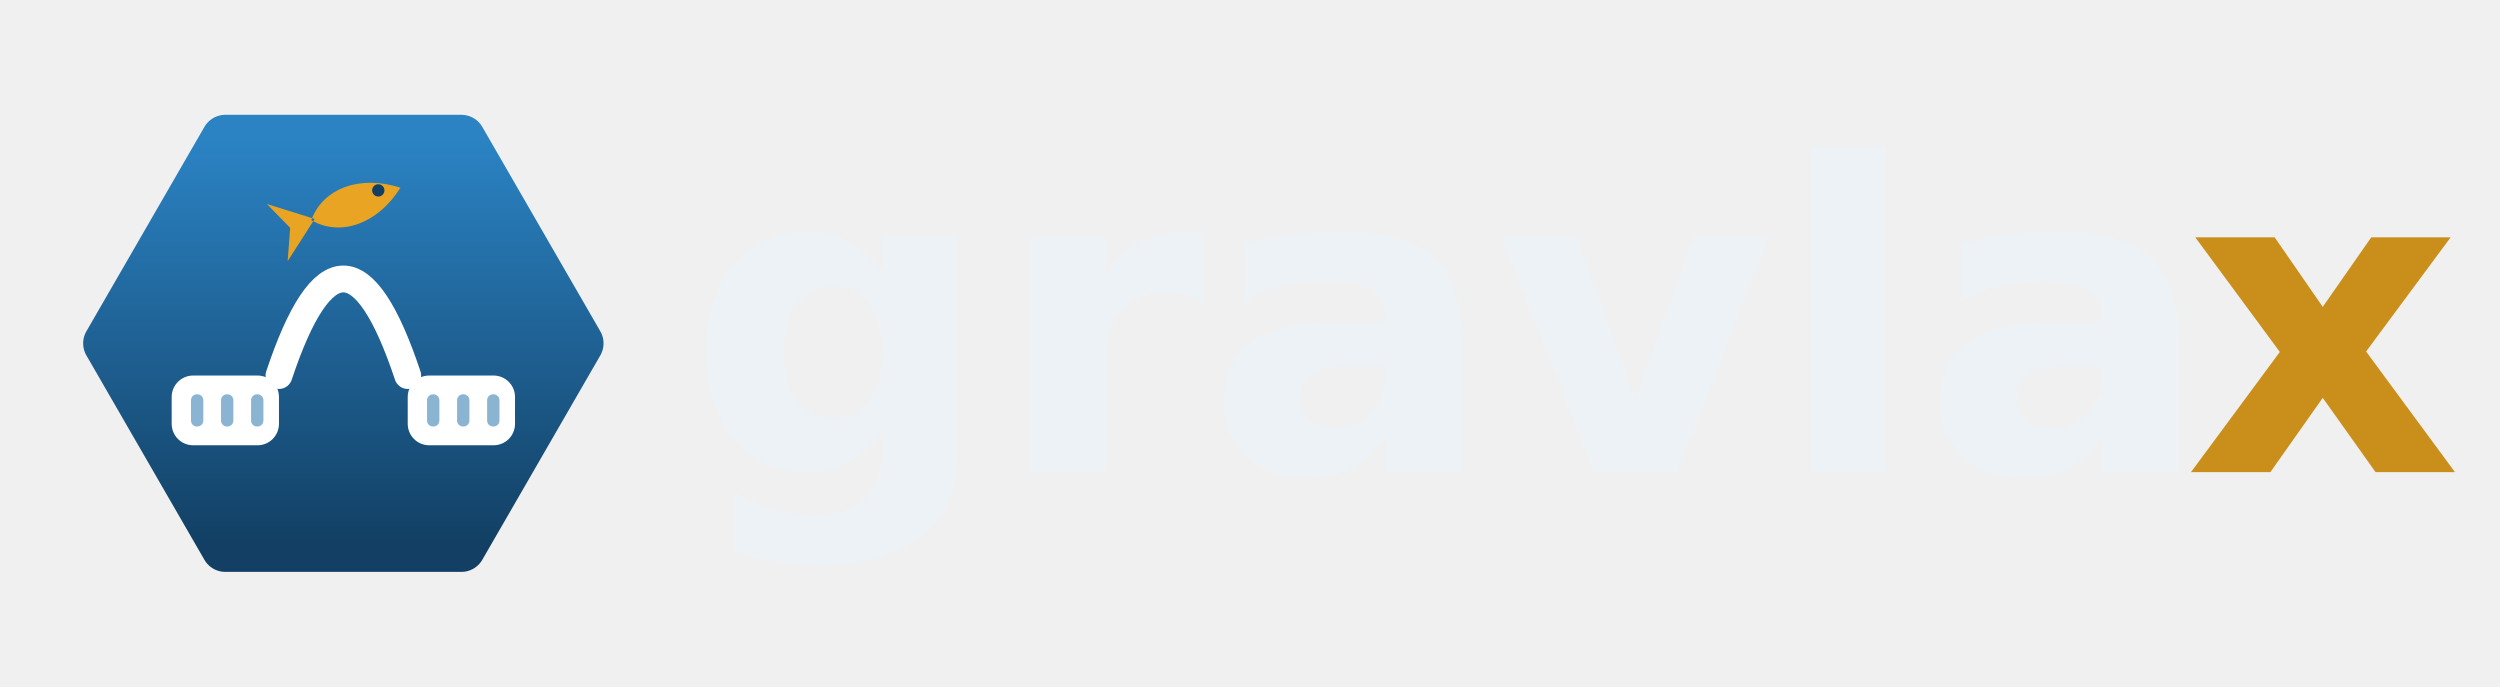
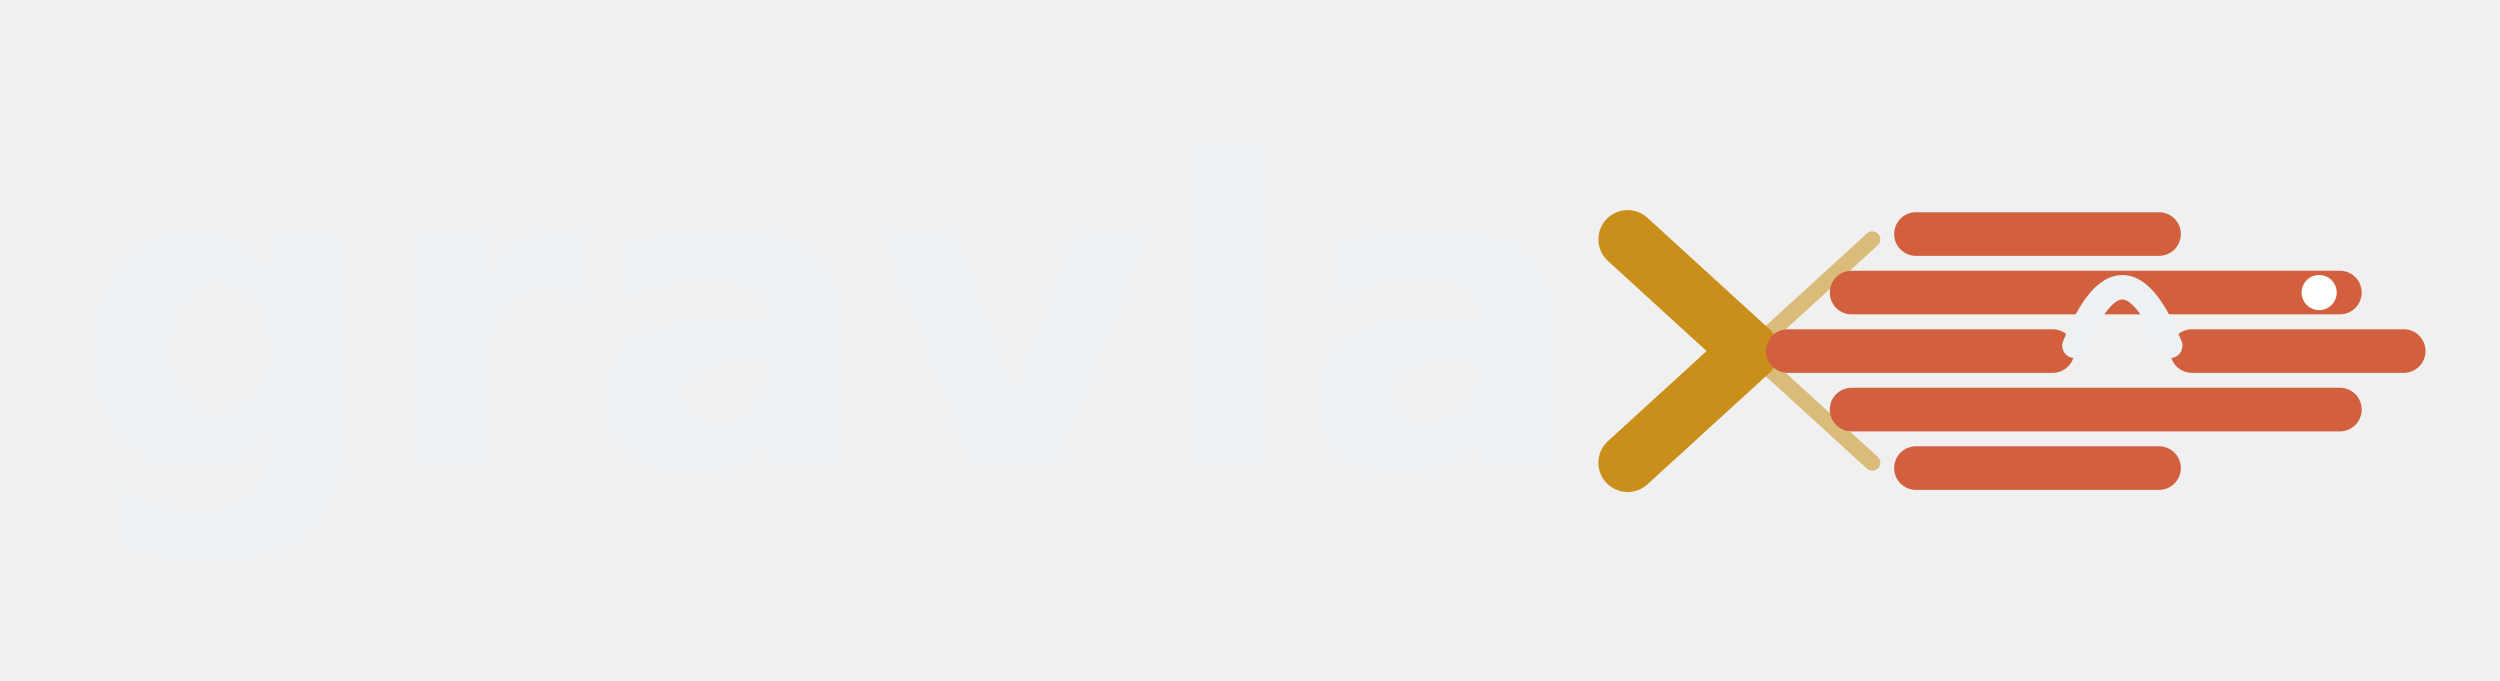
- <svg xmlns="http://www.w3.org/2000/svg" viewBox="0 0 466 128" role="img" aria-label="Gravlax">
-   <defs>
-     <linearGradient id="gvx" x1="0" y1="0" x2="0" y2="1">
-       <stop offset="0" stop-color="#2b83c4" />
-       <stop offset="1" stop-color="#123f63" />
-     </linearGradient>
-   </defs>
-   <path d="M108.0,64.0 L86.0,102.1 L42.0,102.1 L20.0,64.0 L42.0,25.9 L86.0,25.9 Z" fill="url(#gvx)" stroke="url(#gvx)" stroke-width="9" stroke-linejoin="round" />
-   <rect x="32" y="70" width="20" height="13" rx="4" fill="#ffffff" />
-   <rect x="76" y="70" width="20" height="13" rx="4" fill="#ffffff" />
-   <rect x="35.6" y="73.5" width="2.3" height="6" rx="1.1" fill="#2b76ae" opacity="0.55" />
-   <rect x="41.2" y="73.5" width="2.3" height="6" rx="1.1" fill="#2b76ae" opacity="0.55" />
-   <rect x="46.8" y="73.5" width="2.3" height="6" rx="1.1" fill="#2b76ae" opacity="0.55" />
-   <rect x="79.6" y="73.5" width="2.3" height="6" rx="1.1" fill="#2b76ae" opacity="0.55" />
-   <rect x="85.2" y="73.5" width="2.3" height="6" rx="1.1" fill="#2b76ae" opacity="0.55" />
-   <rect x="90.8" y="73.5" width="2.3" height="6" rx="1.1" fill="#2b76ae" opacity="0.55" />
-   <path d="M52,70 Q64,34 76,70" fill="none" stroke="#ffffff" stroke-width="5" stroke-linecap="round" />
-   <g transform="translate(65,38.5) rotate(-20) scale(1.35)">
-     <path d="M-5.5,0 C-2.5,-3.6 3.0,-3.6 7.6,0 C3.0,3.6 -2.5,3.6 -5.5,0 Z              M-5.0,0 L-10.5,-4.2 L-8.6,0 L-10.5,4.2 Z" fill="#e8a422" />
-     <circle cx="4.6" cy="-0.7" r="0.85" fill="#123f63" />
+ <svg xmlns="http://www.w3.org/2000/svg" viewBox="0 0 470 128" role="img" aria-label="Gravlax">
+   <g transform="translate(14,88) scale(0.8)" fill="#EEF1F4">
+     <path d="M45.6,-9.3 Q42.0,-4.5 37.6,-2.2 Q33.3,-0.0 27.6,-0.0 Q17.6,-0.0 11.0,-7.9 Q4.5,-15.8 4.5,-28.0 Q4.5,-40.2 11.0,-48.1 Q17.6,-55.9 27.6,-55.9 Q33.3,-55.9 37.6,-53.7 Q42.0,-51.4 45.6,-46.6 L45.6,-54.7 L63.2,-54.7 L63.2,-5.5 Q63.2,7.7 54.9,14.6 Q46.5,21.6 30.7,21.6 Q25.6,21.6 20.8,20.8 Q16.0,20.0 11.2,18.4 L11.2,4.8 Q15.8,7.4 20.2,8.7 Q24.6,10.0 29.0,10.0 Q37.6,10.0 41.6,6.2 Q45.6,2.5 45.6,-5.5 L45.6,-9.3 Z M34.1,-43.3 Q28.7,-43.3 25.6,-39.3 Q22.6,-35.3 22.6,-28.0 Q22.6,-20.5 25.5,-16.6 Q28.5,-12.7 34.1,-12.7 Q39.5,-12.7 42.6,-16.7 Q45.6,-20.7 45.6,-28.0 Q45.6,-35.3 42.6,-39.3 Q39.5,-43.3 34.1,-43.3 Z M120.6,-39.8 Q118.3,-40.9 116.0,-41.4 Q113.8,-41.9 111.5,-41.9 Q104.7,-41.9 101.1,-37.6 Q97.5,-33.2 97.5,-25.2 L97.5,-0.0 L80.0,-0.0 L80.0,-54.7 L97.5,-54.7 L97.5,-45.7 Q100.8,-51.1 105.2,-53.5 Q109.6,-56.0 115.7,-56.0 Q116.5,-56.0 117.6,-55.9 Q118.6,-55.9 120.5,-55.6 L120.6,-39.8 Z M153.8,-24.6 Q148.3,-24.6 145.6,-22.8 Q142.8,-20.9 142.8,-17.3 Q142.8,-14.0 145.0,-12.1 Q147.3,-10.2 151.2,-10.2 Q156.1,-10.2 159.5,-13.7 Q162.9,-17.3 162.9,-22.6 L162.9,-24.6 L153.8,-24.6 Z M180.5,-31.2 L180.5,-0.0 L162.9,-0.0 L162.9,-8.1 Q159.4,-3.1 155.0,-0.8 Q150.6,1.4 144.3,1.4 Q135.8,1.4 130.5,-3.5 Q125.2,-8.5 125.2,-16.4 Q125.2,-26.0 131.8,-30.5 Q138.4,-35.0 152.6,-35.0 L162.9,-35.0 L162.9,-36.4 Q162.9,-40.5 159.6,-42.5 Q156.3,-44.4 149.4,-44.4 Q143.8,-44.4 139.0,-43.3 Q134.1,-42.1 130.0,-39.9 L130.0,-53.2 Q135.6,-54.6 141.2,-55.3 Q146.9,-56.0 152.6,-56.0 Q167.4,-56.0 173.9,-50.2 Q180.5,-44.3 180.5,-31.2 Z M189.9,-54.7 L207.4,-54.7 L221.0,-16.9 L234.6,-54.7 L252.1,-54.7 L230.6,-0.0 L211.4,-0.0 L189.9,-54.7 Z M262.0,-76.0 L279.4,-76.0 L279.4,-0.0 L262.0,-0.0 L262.0,-76.0 Z M320.8,-24.6 Q315.3,-24.6 312.5,-22.8 Q309.8,-20.9 309.8,-17.3 Q309.8,-14.0 312.0,-12.1 Q314.2,-10.2 318.2,-10.2 Q323.1,-10.2 326.5,-13.7 Q329.8,-17.3 329.8,-22.6 L329.8,-24.6 L320.8,-24.6 Z M347.5,-31.2 L347.5,-0.0 L329.8,-0.0 L329.8,-8.1 Q326.3,-3.1 321.9,-0.8 Q317.5,1.4 311.2,1.4 Q302.7,1.4 297.4,-3.5 Q292.1,-8.5 292.1,-16.4 Q292.1,-26.0 298.8,-30.5 Q305.4,-35.0 319.5,-35.0 L329.8,-35.0 L329.8,-36.4 Q329.8,-40.5 326.6,-42.5 Q323.3,-44.4 316.4,-44.4 Q310.8,-44.4 305.9,-43.3 Q301.1,-42.1 296.9,-39.9 L296.9,-53.2 Q302.5,-54.6 308.2,-55.3 Q313.9,-56.0 319.5,-56.0 Q334.3,-56.0 340.9,-50.2 Q347.5,-44.3 347.5,-31.2 Z" />
  </g>
-   <g transform="translate(128,88) scale(0.8)">
-     <path d="M45.6,-9.3 Q42.0,-4.5 37.6,-2.2 Q33.3,-0.0 27.6,-0.0 Q17.6,-0.0 11.0,-7.9 Q4.5,-15.8 4.5,-28.0 Q4.5,-40.2 11.0,-48.1 Q17.6,-55.9 27.6,-55.9 Q33.3,-55.9 37.6,-53.7 Q42.0,-51.4 45.6,-46.6 L45.6,-54.7 L63.2,-54.7 L63.2,-5.5 Q63.2,7.7 54.9,14.6 Q46.5,21.6 30.7,21.6 Q25.6,21.6 20.8,20.8 Q16.0,20.0 11.2,18.4 L11.2,4.8 Q15.8,7.4 20.2,8.7 Q24.6,10.0 29.0,10.0 Q37.6,10.0 41.6,6.2 Q45.6,2.5 45.6,-5.5 L45.6,-9.3 Z M34.1,-43.3 Q28.7,-43.3 25.6,-39.3 Q22.6,-35.3 22.6,-28.0 Q22.6,-20.5 25.5,-16.6 Q28.5,-12.7 34.1,-12.7 Q39.5,-12.7 42.6,-16.7 Q45.6,-20.7 45.6,-28.0 Q45.6,-35.3 42.6,-39.3 Q39.5,-43.3 34.1,-43.3 Z M120.6,-39.8 Q118.3,-40.9 116.0,-41.4 Q113.8,-41.9 111.5,-41.9 Q104.7,-41.9 101.1,-37.6 Q97.5,-33.2 97.5,-25.2 L97.5,-0.0 L80.0,-0.0 L80.0,-54.7 L97.5,-54.7 L97.5,-45.7 Q100.8,-51.1 105.2,-53.5 Q109.6,-56.0 115.7,-56.0 Q116.5,-56.0 117.6,-55.9 Q118.6,-55.9 120.5,-55.6 L120.6,-39.8 Z M153.8,-24.6 Q148.3,-24.6 145.6,-22.8 Q142.8,-20.9 142.8,-17.3 Q142.8,-14.0 145.0,-12.1 Q147.3,-10.2 151.2,-10.2 Q156.1,-10.2 159.5,-13.7 Q162.9,-17.3 162.9,-22.6 L162.9,-24.6 L153.8,-24.6 Z M180.5,-31.2 L180.5,-0.0 L162.9,-0.0 L162.9,-8.1 Q159.4,-3.1 155.0,-0.8 Q150.6,1.4 144.3,1.4 Q135.8,1.4 130.5,-3.5 Q125.2,-8.5 125.2,-16.4 Q125.2,-26.0 131.8,-30.5 Q138.4,-35.0 152.6,-35.0 L162.9,-35.0 L162.9,-36.4 Q162.9,-40.5 159.6,-42.5 Q156.3,-44.4 149.4,-44.4 Q143.8,-44.4 139.0,-43.3 Q134.1,-42.1 130.0,-39.9 L130.0,-53.2 Q135.6,-54.6 141.2,-55.3 Q146.9,-56.0 152.6,-56.0 Q167.4,-56.0 173.9,-50.2 Q180.5,-44.3 180.5,-31.2 Z M189.9,-54.7 L207.4,-54.7 L221.0,-16.9 L234.6,-54.7 L252.1,-54.7 L230.6,-0.0 L211.4,-0.0 L189.9,-54.7 Z M262.0,-76.0 L279.4,-76.0 L279.4,-0.0 L262.0,-0.0 L262.0,-76.0 Z M320.8,-24.6 Q315.3,-24.6 312.5,-22.8 Q309.8,-20.9 309.8,-17.3 Q309.8,-14.0 312.0,-12.1 Q314.2,-10.2 318.2,-10.2 Q323.1,-10.2 326.5,-13.7 Q329.8,-17.3 329.8,-22.6 L329.8,-24.6 L320.8,-24.6 Z M347.5,-31.2 L347.5,-0.0 L329.8,-0.0 L329.8,-8.1 Q326.3,-3.1 321.9,-0.8 Q317.5,1.4 311.2,1.4 Q302.7,1.4 297.4,-3.5 Q292.1,-8.5 292.1,-16.4 Q292.1,-26.0 298.8,-30.5 Q305.4,-35.0 319.5,-35.0 L329.8,-35.0 L329.8,-36.4 Q329.8,-40.5 326.6,-42.5 Q323.3,-44.4 316.4,-44.4 Q310.8,-44.4 305.9,-43.3 Q301.1,-42.1 296.9,-39.9 L296.9,-53.2 Q302.5,-54.6 308.2,-55.3 Q313.9,-56.0 319.5,-56.0 Q334.3,-56.0 340.9,-50.2 Q347.5,-44.3 347.5,-31.2 Z" fill="#edf2f7" />
-   </g>
-   <g transform="translate(407.2,88) scale(0.8)">
-     <path d="M22.2,-28.0 L2.5,-54.7 L21.0,-54.7 L32.2,-38.5 L43.5,-54.7 L62.0,-54.7 L42.3,-28.1 L63.0,-0.0 L44.5,-0.0 L32.2,-17.3 L20.0,-0.0 L1.5,-0.0 L22.2,-28.0 Z" fill="#c98f1a" />
+   <g transform="translate(306,66) scale(1.0)">
+     <path d="M0,-21 L23,0 L0,21" fill="none" stroke="#c98f1a" stroke-width="11" stroke-linecap="round" stroke-linejoin="round" />
+     <path d="M46,-21 L23,0 L46,21" fill="none" stroke="#c98f1a" stroke-width="3" stroke-linecap="round" stroke-linejoin="round" opacity="0.55" />
+     <rect x="50.1" y="-26.1" width="53.9" height="8.2" rx="4.1" fill="#D2603F" />
+     <rect x="38.0" y="-15.1" width="100.0" height="8.2" rx="4.1" fill="#D2603F" />
+     <rect x="38.0" y="6.9" width="100.0" height="8.2" rx="4.1" fill="#D2603F" />
+     <rect x="50.1" y="17.9" width="53.9" height="8.2" rx="4.1" fill="#D2603F" />
+     <rect x="26.0" y="-4.1" width="58.0" height="8.2" rx="4.1" fill="#D2603F" />
+     <rect x="102" y="-4.1" width="48" height="8.2" rx="4.1" fill="#D2603F" />
+     <path d="M84,-1 Q93,-23 102,-1" fill="none" stroke="#EEF1F4" stroke-width="4.6" stroke-linecap="round" />
+     <circle cx="130" cy="-11" r="3.3" fill="#ffffff" />
  </g>
</svg>
